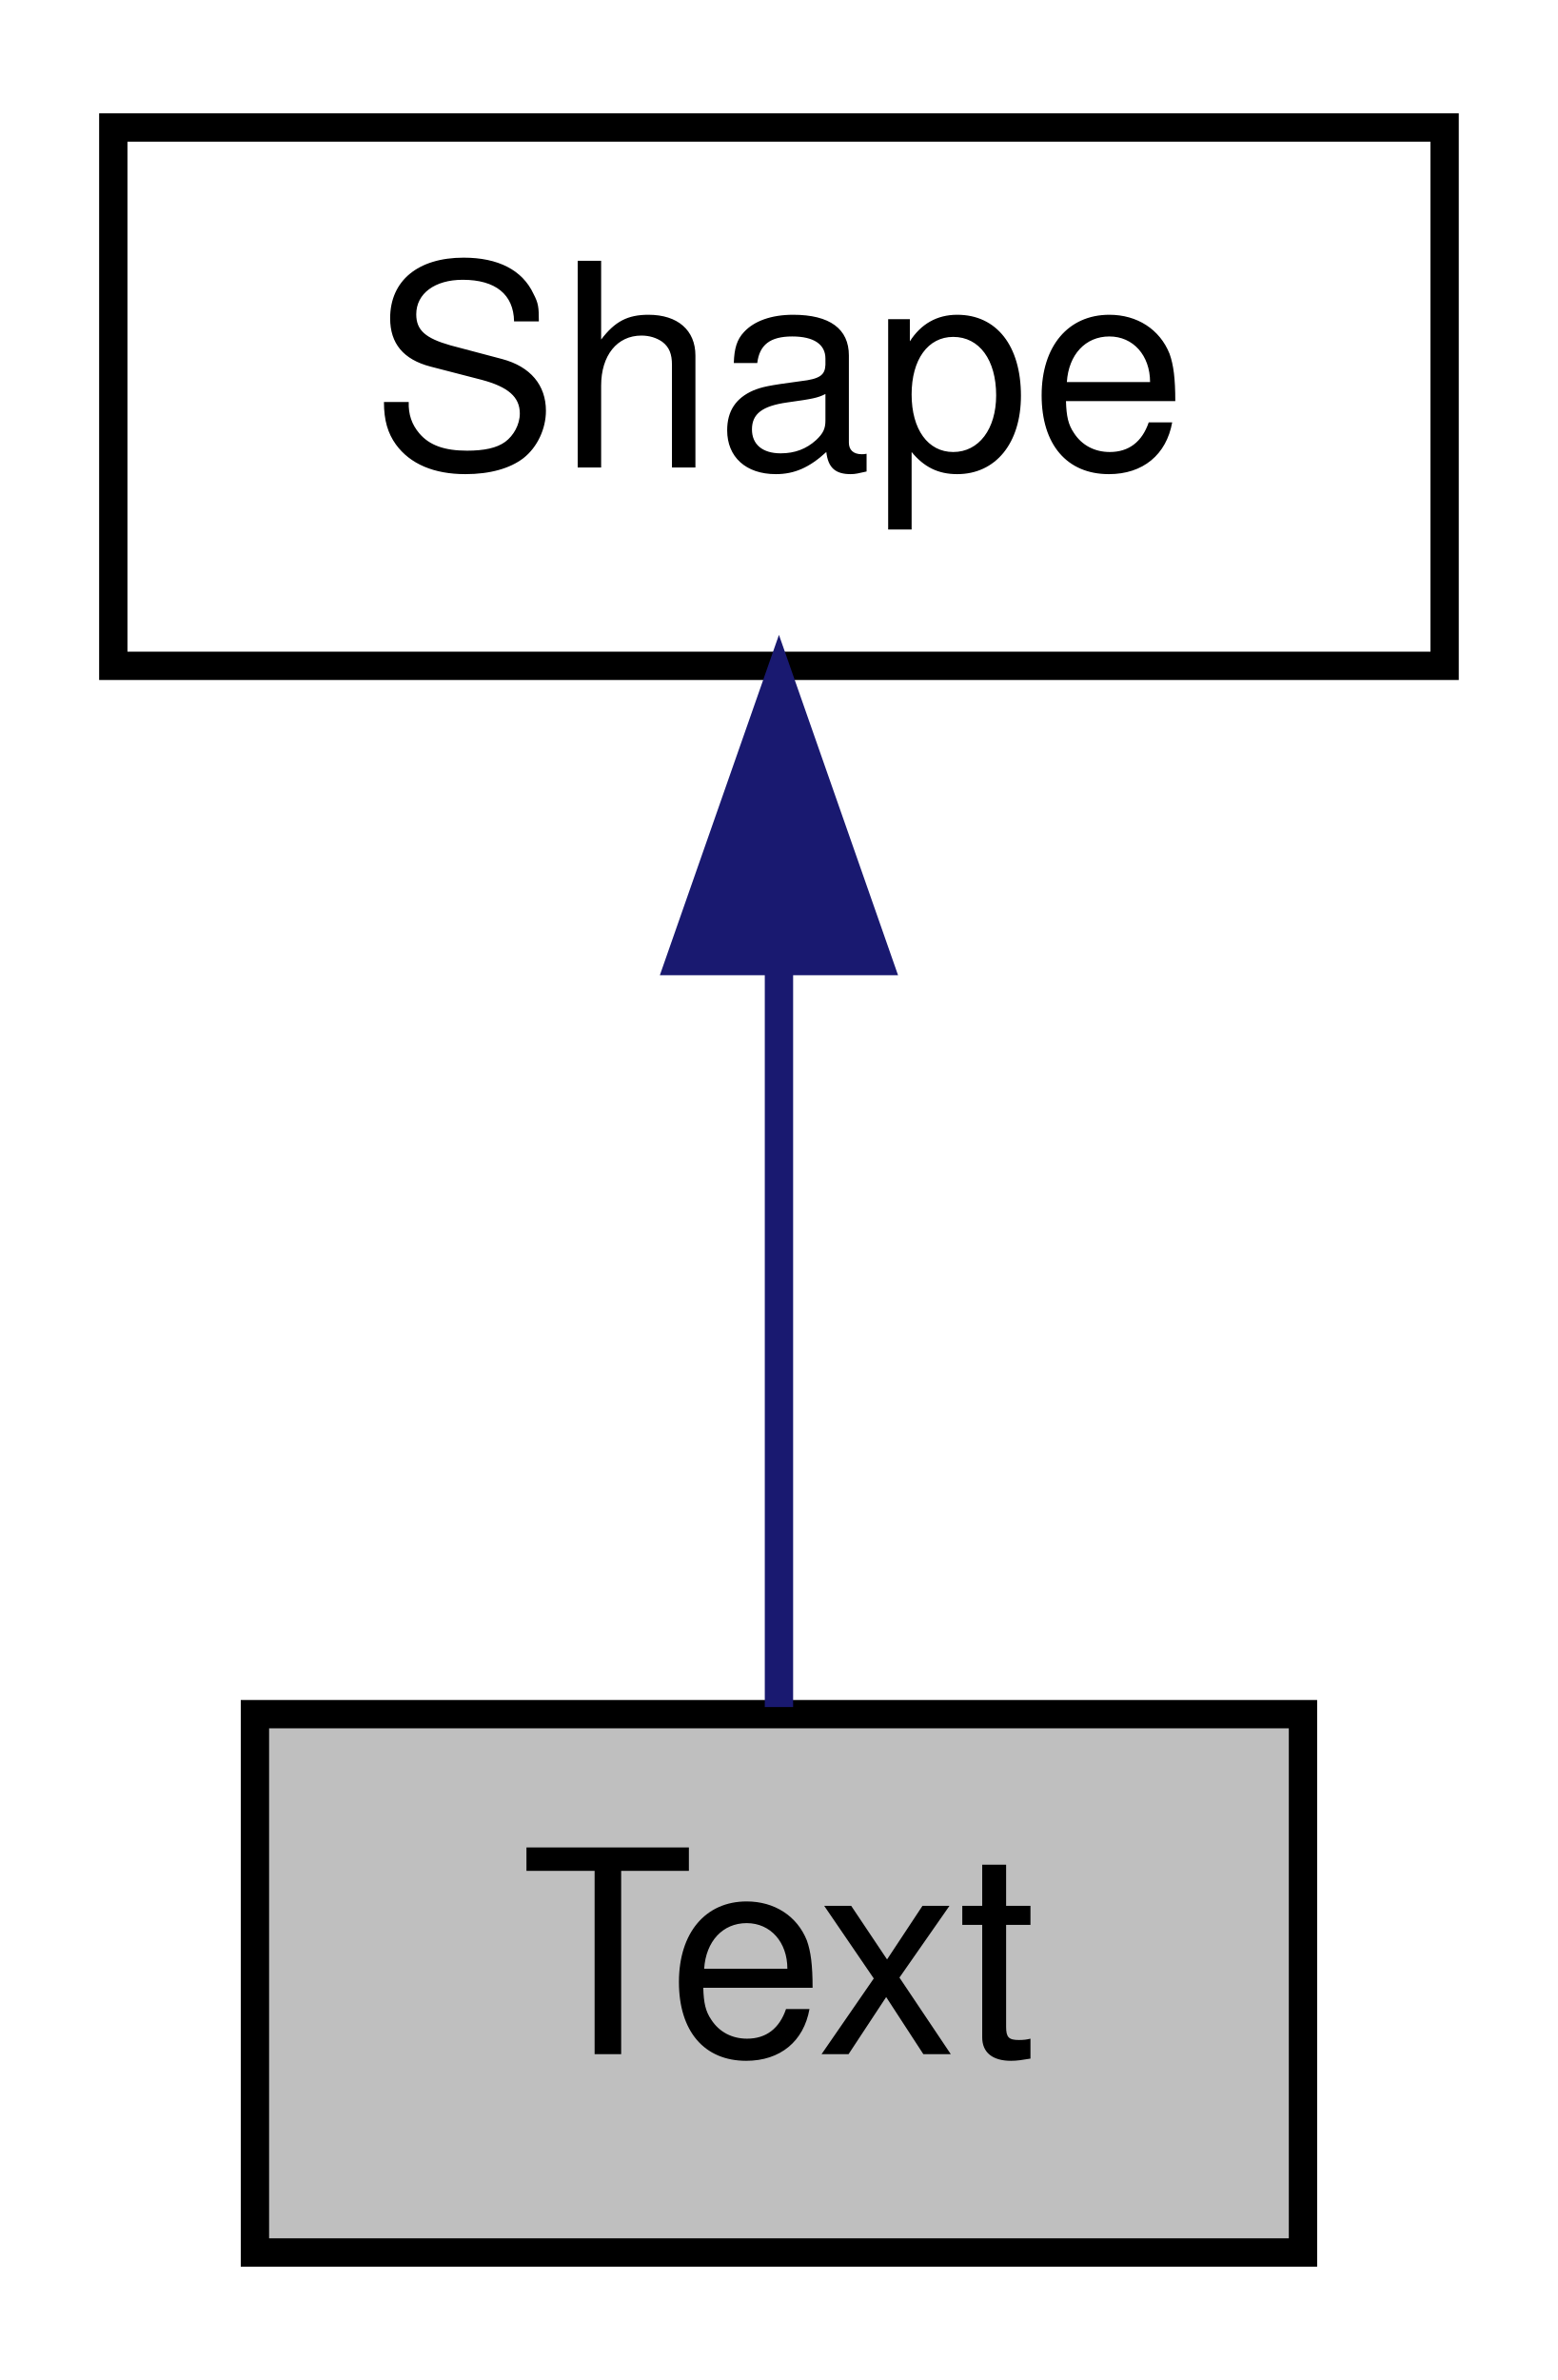
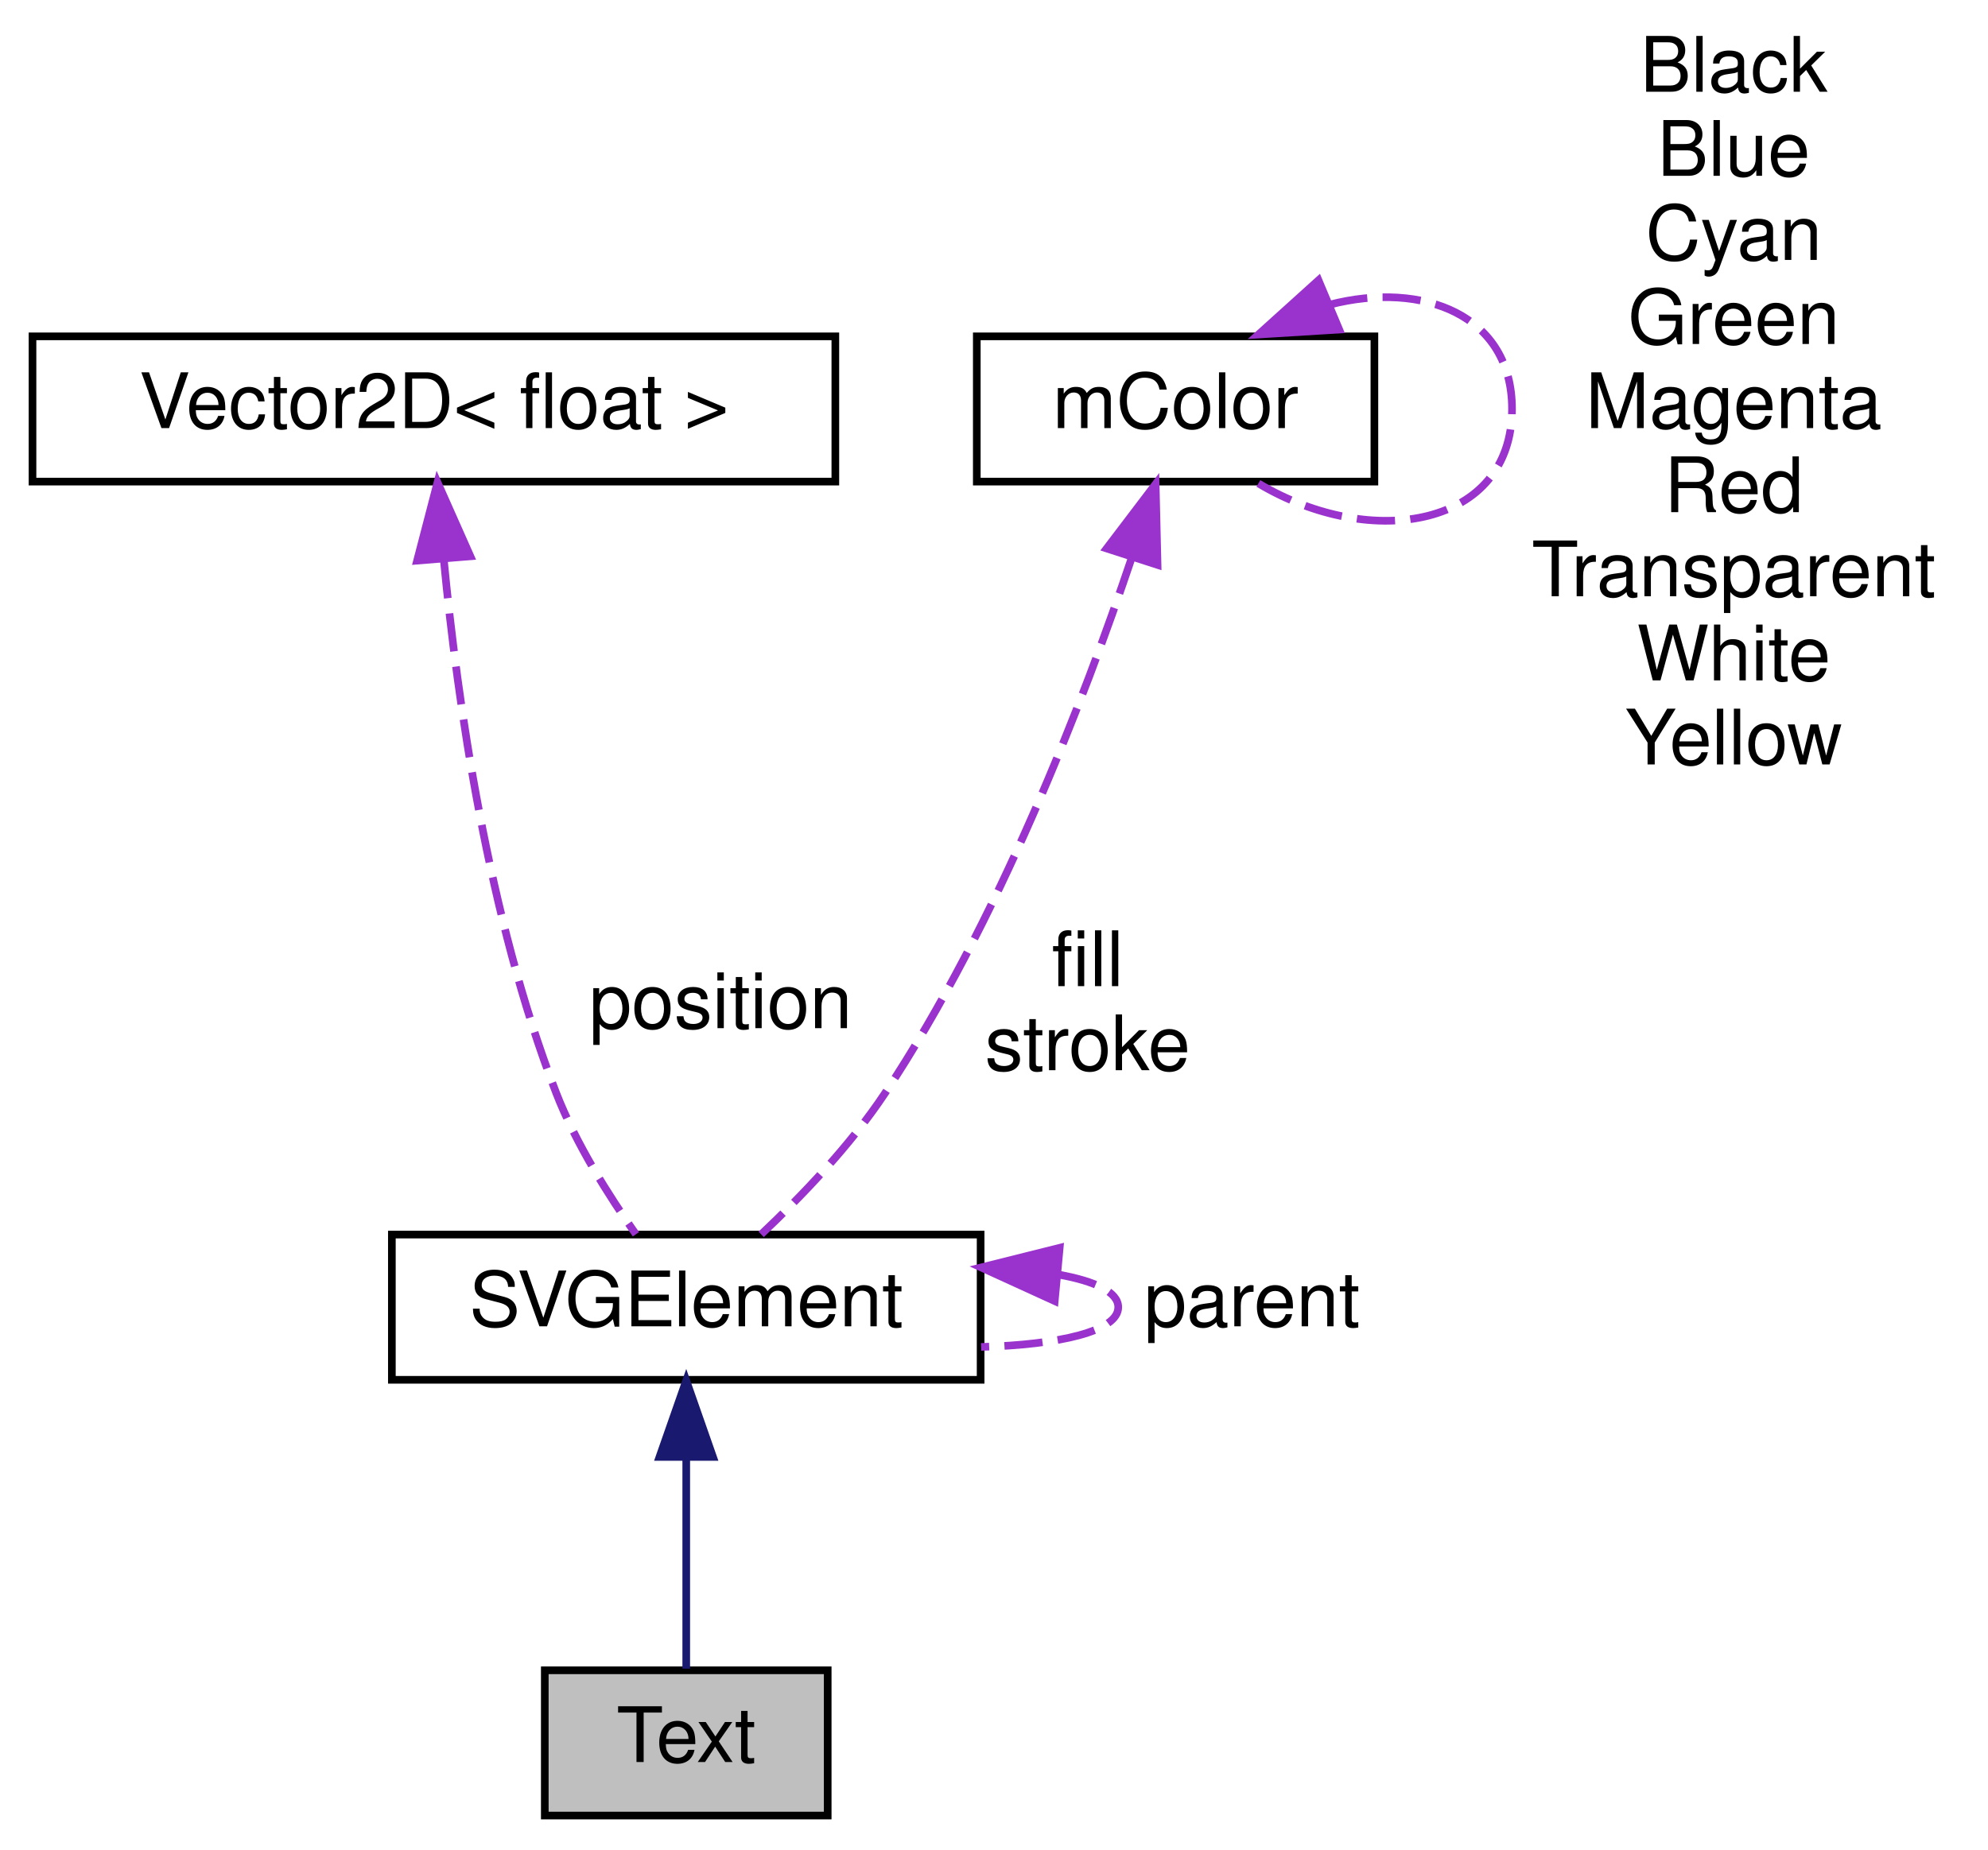
- <svg xmlns="http://www.w3.org/2000/svg" xmlns:xlink="http://www.w3.org/1999/xlink" width="55pt" height="84pt" viewBox="0.00 0.00 55.00 84.00">
-   <g id="graph0" class="graph" transform="scale(1 1) rotate(0) translate(4 80)">
+ <svg xmlns="http://www.w3.org/2000/svg" xmlns:xlink="http://www.w3.org/1999/xlink" width="260pt" height="242pt" viewBox="0.00 0.00 259.50 242.00">
+   <g id="graph0" class="graph" transform="scale(1 1) rotate(0) translate(4 238)">
    <g id="node1" class="node">
      <g id="a_node1">
        <a xlink:title="Represents text in 2D space.">
-           <polygon fill="#bfbfbf" stroke="black" points="5,-0.5 5,-19.5 42,-19.5 42,-0.5 5,-0.5" />
-           <text text-anchor="middle" x="23.5" y="-7.5" font-family="Helvetica,sans-Serif" font-size="10.00">Text</text>
+           <polygon fill="#bfbfbf" stroke="black" points="67,-0.5 67,-19.5 104,-19.5 104,-0.5 67,-0.5" />
+           <text text-anchor="middle" x="85.5" y="-7.5" font-family="Helvetica,sans-Serif" font-size="10.00">Text</text>
        </a>
      </g>
    </g>
    <g id="node2" class="node">
      <g id="a_node2">
-         <a xlink:href="classShape.html" target="_top" xlink:title="Represents a shape in 2D space.">
-           <polygon fill="none" stroke="black" points="0,-56.5 0,-75.5 47,-75.5 47,-56.5 0,-56.5" />
-           <text text-anchor="middle" x="23.5" y="-63.5" font-family="Helvetica,sans-Serif" font-size="10.00">Shape</text>
+         <a xlink:href="classSVGElement.html" target="_top" xlink:title="Represents an element in an SVG file.">
+           <polygon fill="none" stroke="black" points="47,-57.5 47,-76.5 124,-76.5 124,-57.5 47,-57.5" />
+           <text text-anchor="middle" x="85.5" y="-64.5" font-family="Helvetica,sans-Serif" font-size="10.00">SVGElement</text>
        </a>
      </g>
    </g>
    <g id="edge1" class="edge">
-       <path fill="none" stroke="midnightblue" d="M23.5,-45.8C23.5,-36.91 23.5,-26.78 23.5,-19.75" />
-       <polygon fill="midnightblue" stroke="midnightblue" points="20,-46.08 23.5,-56.08 27,-46.08 20,-46.08" />
+       <path fill="none" stroke="midnightblue" d="M85.5,-47.12C85.5,-37.82 85.5,-27.06 85.5,-19.71" />
+       <polygon fill="midnightblue" stroke="midnightblue" points="82,-47.41 85.5,-57.41 89,-47.41 82,-47.41" />
+     </g>
+     <g id="edge3" class="edge">
+       <path fill="none" stroke="#9a32cd" stroke-dasharray="5,2" d="M134.22,-71.26C138.98,-70.4 142,-68.98 142,-67 142,-63.83 134.27,-62.09 124.06,-61.8" />
+       <polygon fill="#9a32cd" stroke="#9a32cd" points="133.69,-67.8 124.06,-72.2 134.34,-74.77 133.69,-67.8" />
+       <text text-anchor="middle" x="159.5" y="-64.5" font-family="Helvetica,sans-Serif" font-size="10.00"> parent</text>
+     </g>
+     <g id="node3" class="node">
+       <g id="a_node3">
+         <a xlink:href="classVector2D.html" target="_top" xlink:title=" ">
+           <polygon fill="none" stroke="black" points="0,-175 0,-194 105,-194 105,-175 0,-175" />
+           <text text-anchor="middle" x="52.5" y="-182" font-family="Helvetica,sans-Serif" font-size="10.00">Vector2D&lt; float &gt;</text>
+         </a>
+       </g>
+     </g>
+     <g id="edge2" class="edge">
+       <path fill="none" stroke="#9a32cd" stroke-dasharray="5,2" d="M53.8,-164.72C55.56,-146.41 59.56,-118.03 68.5,-95 71.07,-88.39 75.32,-81.64 78.92,-76.54" />
+       <polygon fill="#9a32cd" stroke="#9a32cd" points="50.3,-164.66 52.97,-174.91 57.27,-165.23 50.3,-164.66" />
+       <text text-anchor="middle" x="90" y="-103.5" font-family="Helvetica,sans-Serif" font-size="10.00"> position</text>
+     </g>
+     <g id="node4" class="node">
+       <g id="a_node4">
+         <a xlink:href="classmColor.html" target="_top" xlink:title="Utility class for manipulating RGBA mColors.">
+           <polygon fill="none" stroke="black" points="123.5,-175 123.5,-194 175.5,-194 175.5,-175 123.5,-175" />
+           <text text-anchor="middle" x="149.5" y="-182" font-family="Helvetica,sans-Serif" font-size="10.00">mColor</text>
+         </a>
+       </g>
+     </g>
+     <g id="edge4" class="edge">
+       <path fill="none" stroke="#9a32cd" stroke-dasharray="5,2" d="M143.78,-165.08C137.51,-146.47 126.34,-117.36 111.5,-95 106.97,-88.17 100.6,-81.52 95.3,-76.53" />
+       <polygon fill="#9a32cd" stroke="#9a32cd" points="140.48,-166.25 146.89,-174.69 147.14,-164.1 140.48,-166.25" />
+       <text text-anchor="middle" x="138" y="-109" font-family="Helvetica,sans-Serif" font-size="10.00"> fill</text>
+       <text text-anchor="middle" x="138" y="-98" font-family="Helvetica,sans-Serif" font-size="10.00">stroke</text>
+     </g>
+     <g id="edge5" class="edge">
+       <path fill="none" stroke="#9a32cd" stroke-dasharray="5,2" d="M169.65,-198.15C181.9,-201.31 193.5,-196.76 193.5,-184.5 193.5,-169.11 175.24,-165.87 160.33,-174.76" />
+       <polygon fill="#9a32cd" stroke="#9a32cd" points="170.9,-194.89 160.33,-194.24 168.19,-201.34 170.9,-194.89" />
+       <text text-anchor="middle" x="222.5" y="-226" font-family="Helvetica,sans-Serif" font-size="10.00"> Black</text>
+       <text text-anchor="middle" x="222.5" y="-215" font-family="Helvetica,sans-Serif" font-size="10.00">Blue</text>
+       <text text-anchor="middle" x="222.5" y="-204" font-family="Helvetica,sans-Serif" font-size="10.00">Cyan</text>
+       <text text-anchor="middle" x="222.5" y="-193" font-family="Helvetica,sans-Serif" font-size="10.00">Green</text>
+       <text text-anchor="middle" x="222.5" y="-182" font-family="Helvetica,sans-Serif" font-size="10.00">Magenta</text>
+       <text text-anchor="middle" x="222.5" y="-171" font-family="Helvetica,sans-Serif" font-size="10.00">Red</text>
+       <text text-anchor="middle" x="222.5" y="-160" font-family="Helvetica,sans-Serif" font-size="10.00">Transparent</text>
+       <text text-anchor="middle" x="222.5" y="-149" font-family="Helvetica,sans-Serif" font-size="10.00">White</text>
+       <text text-anchor="middle" x="222.5" y="-138" font-family="Helvetica,sans-Serif" font-size="10.00">Yellow</text>
    </g>
  </g>
</svg>
